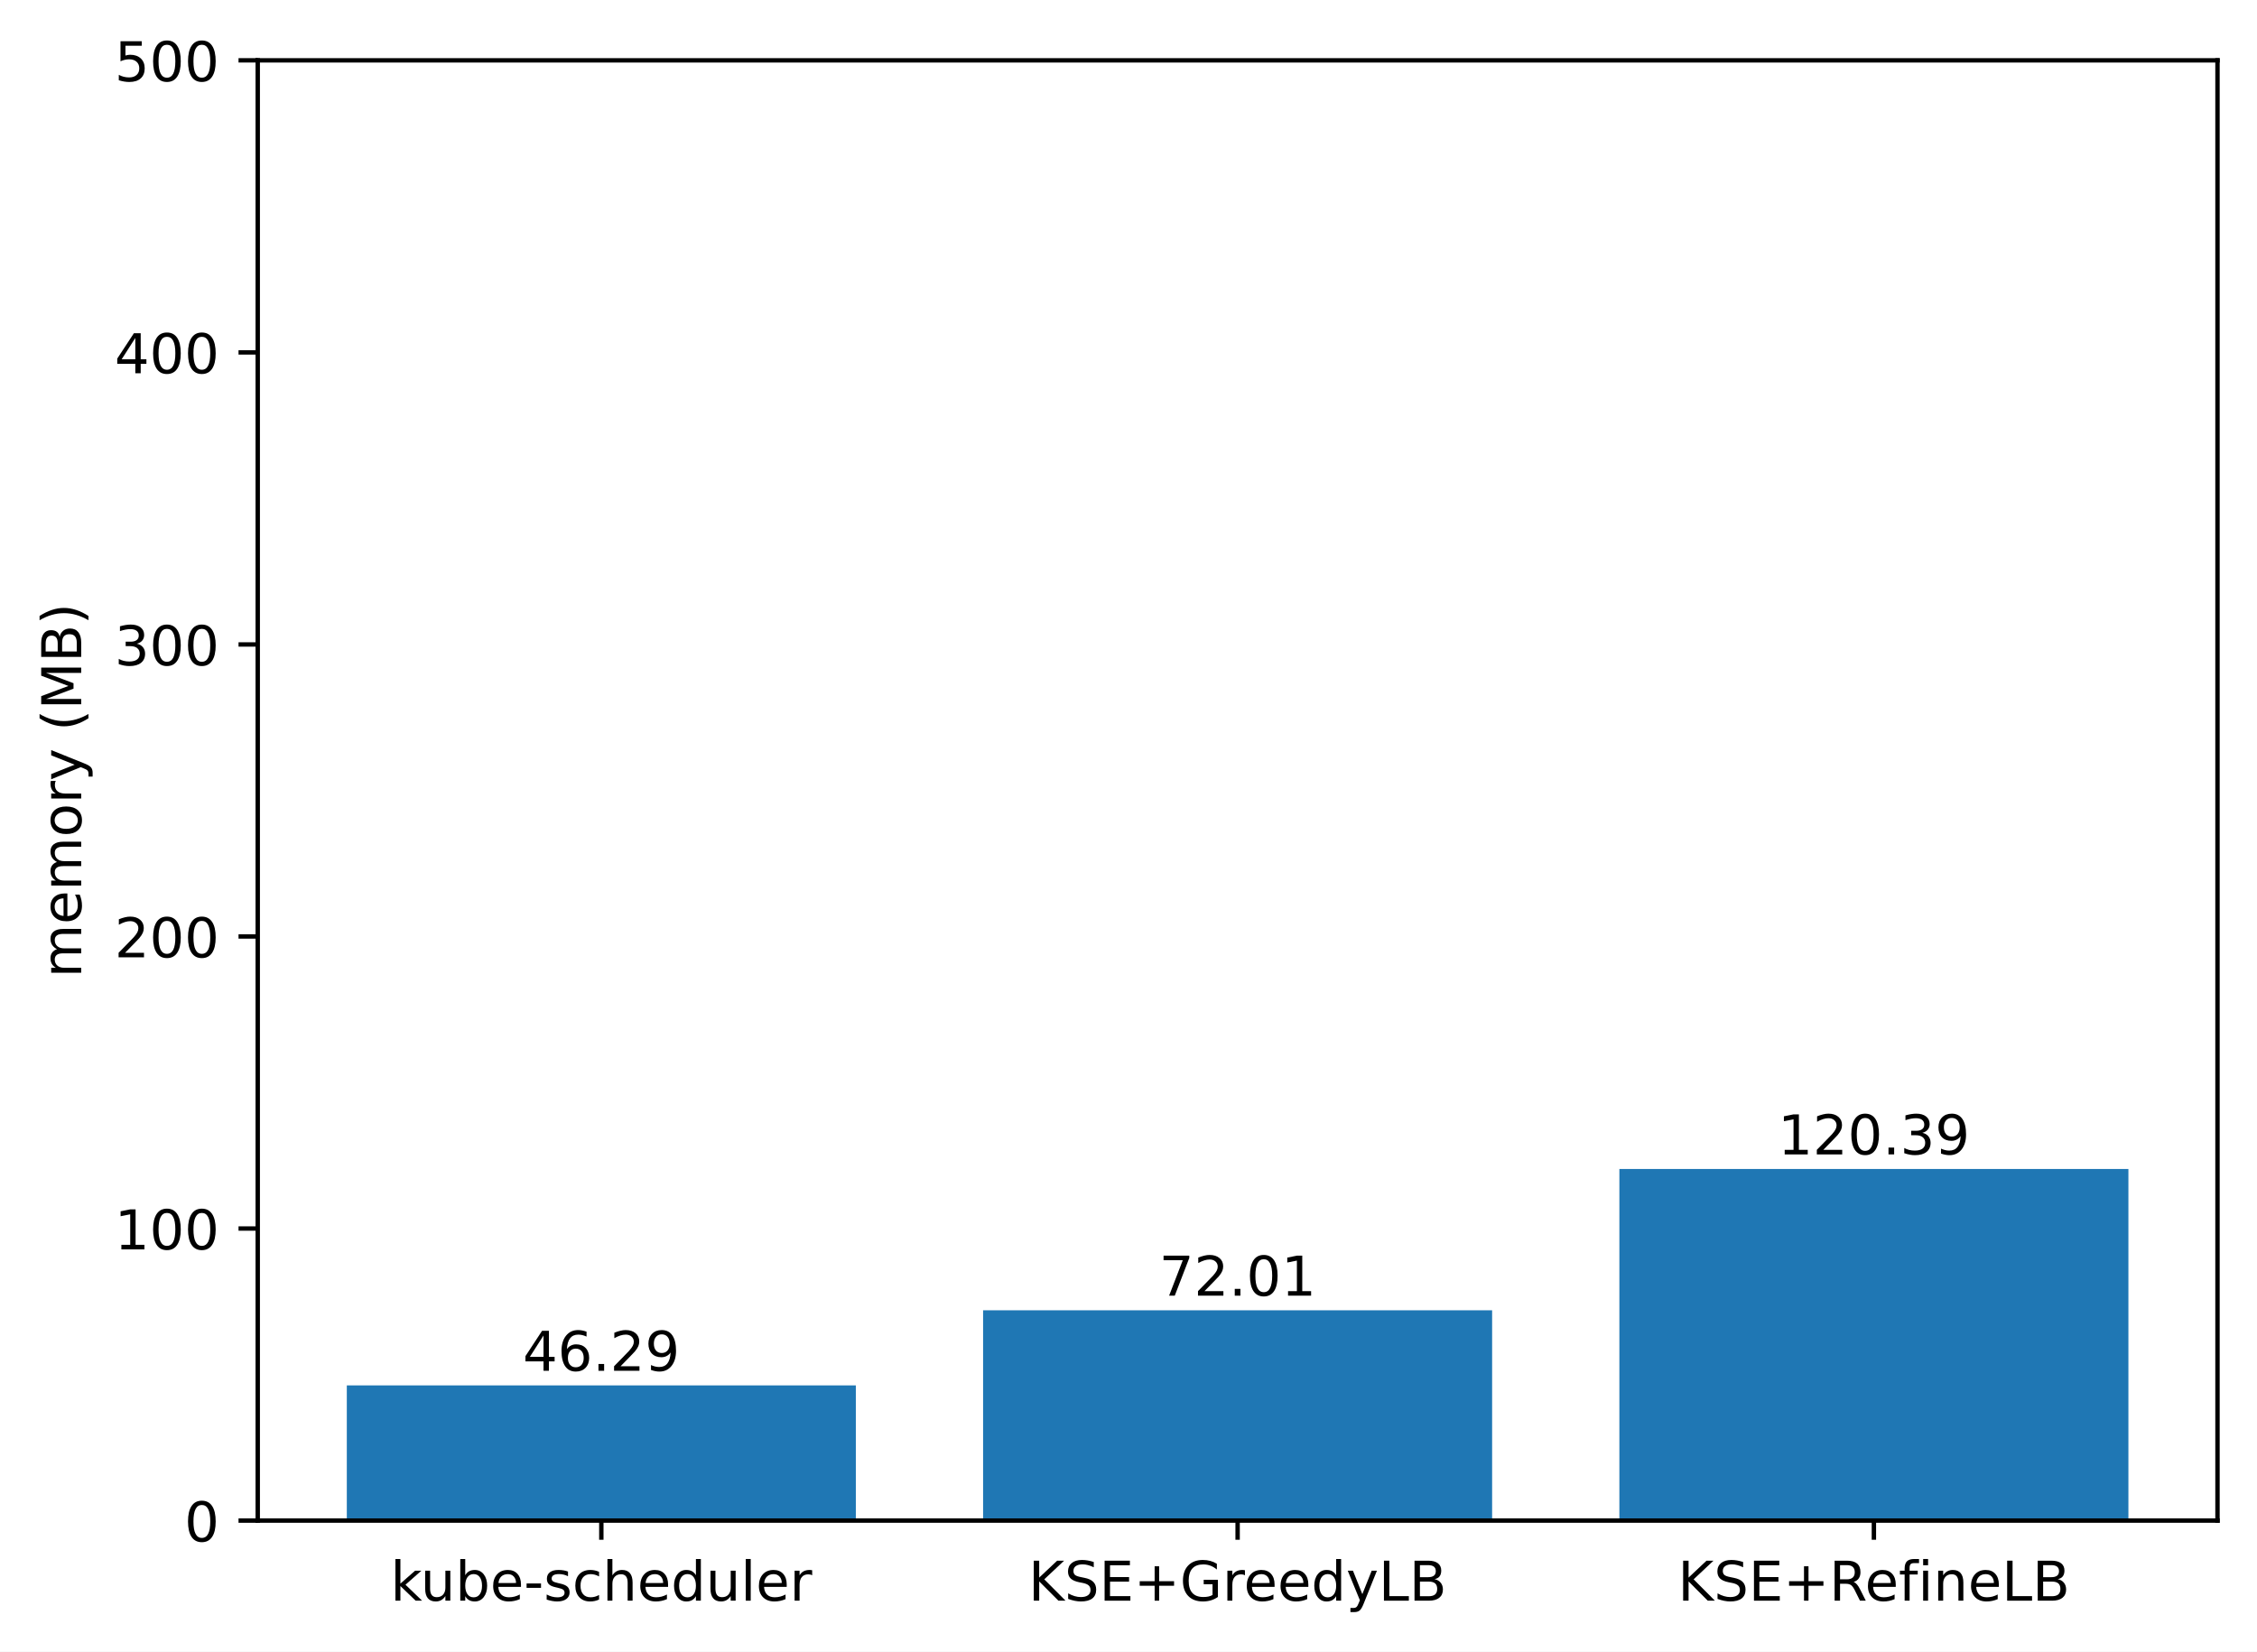
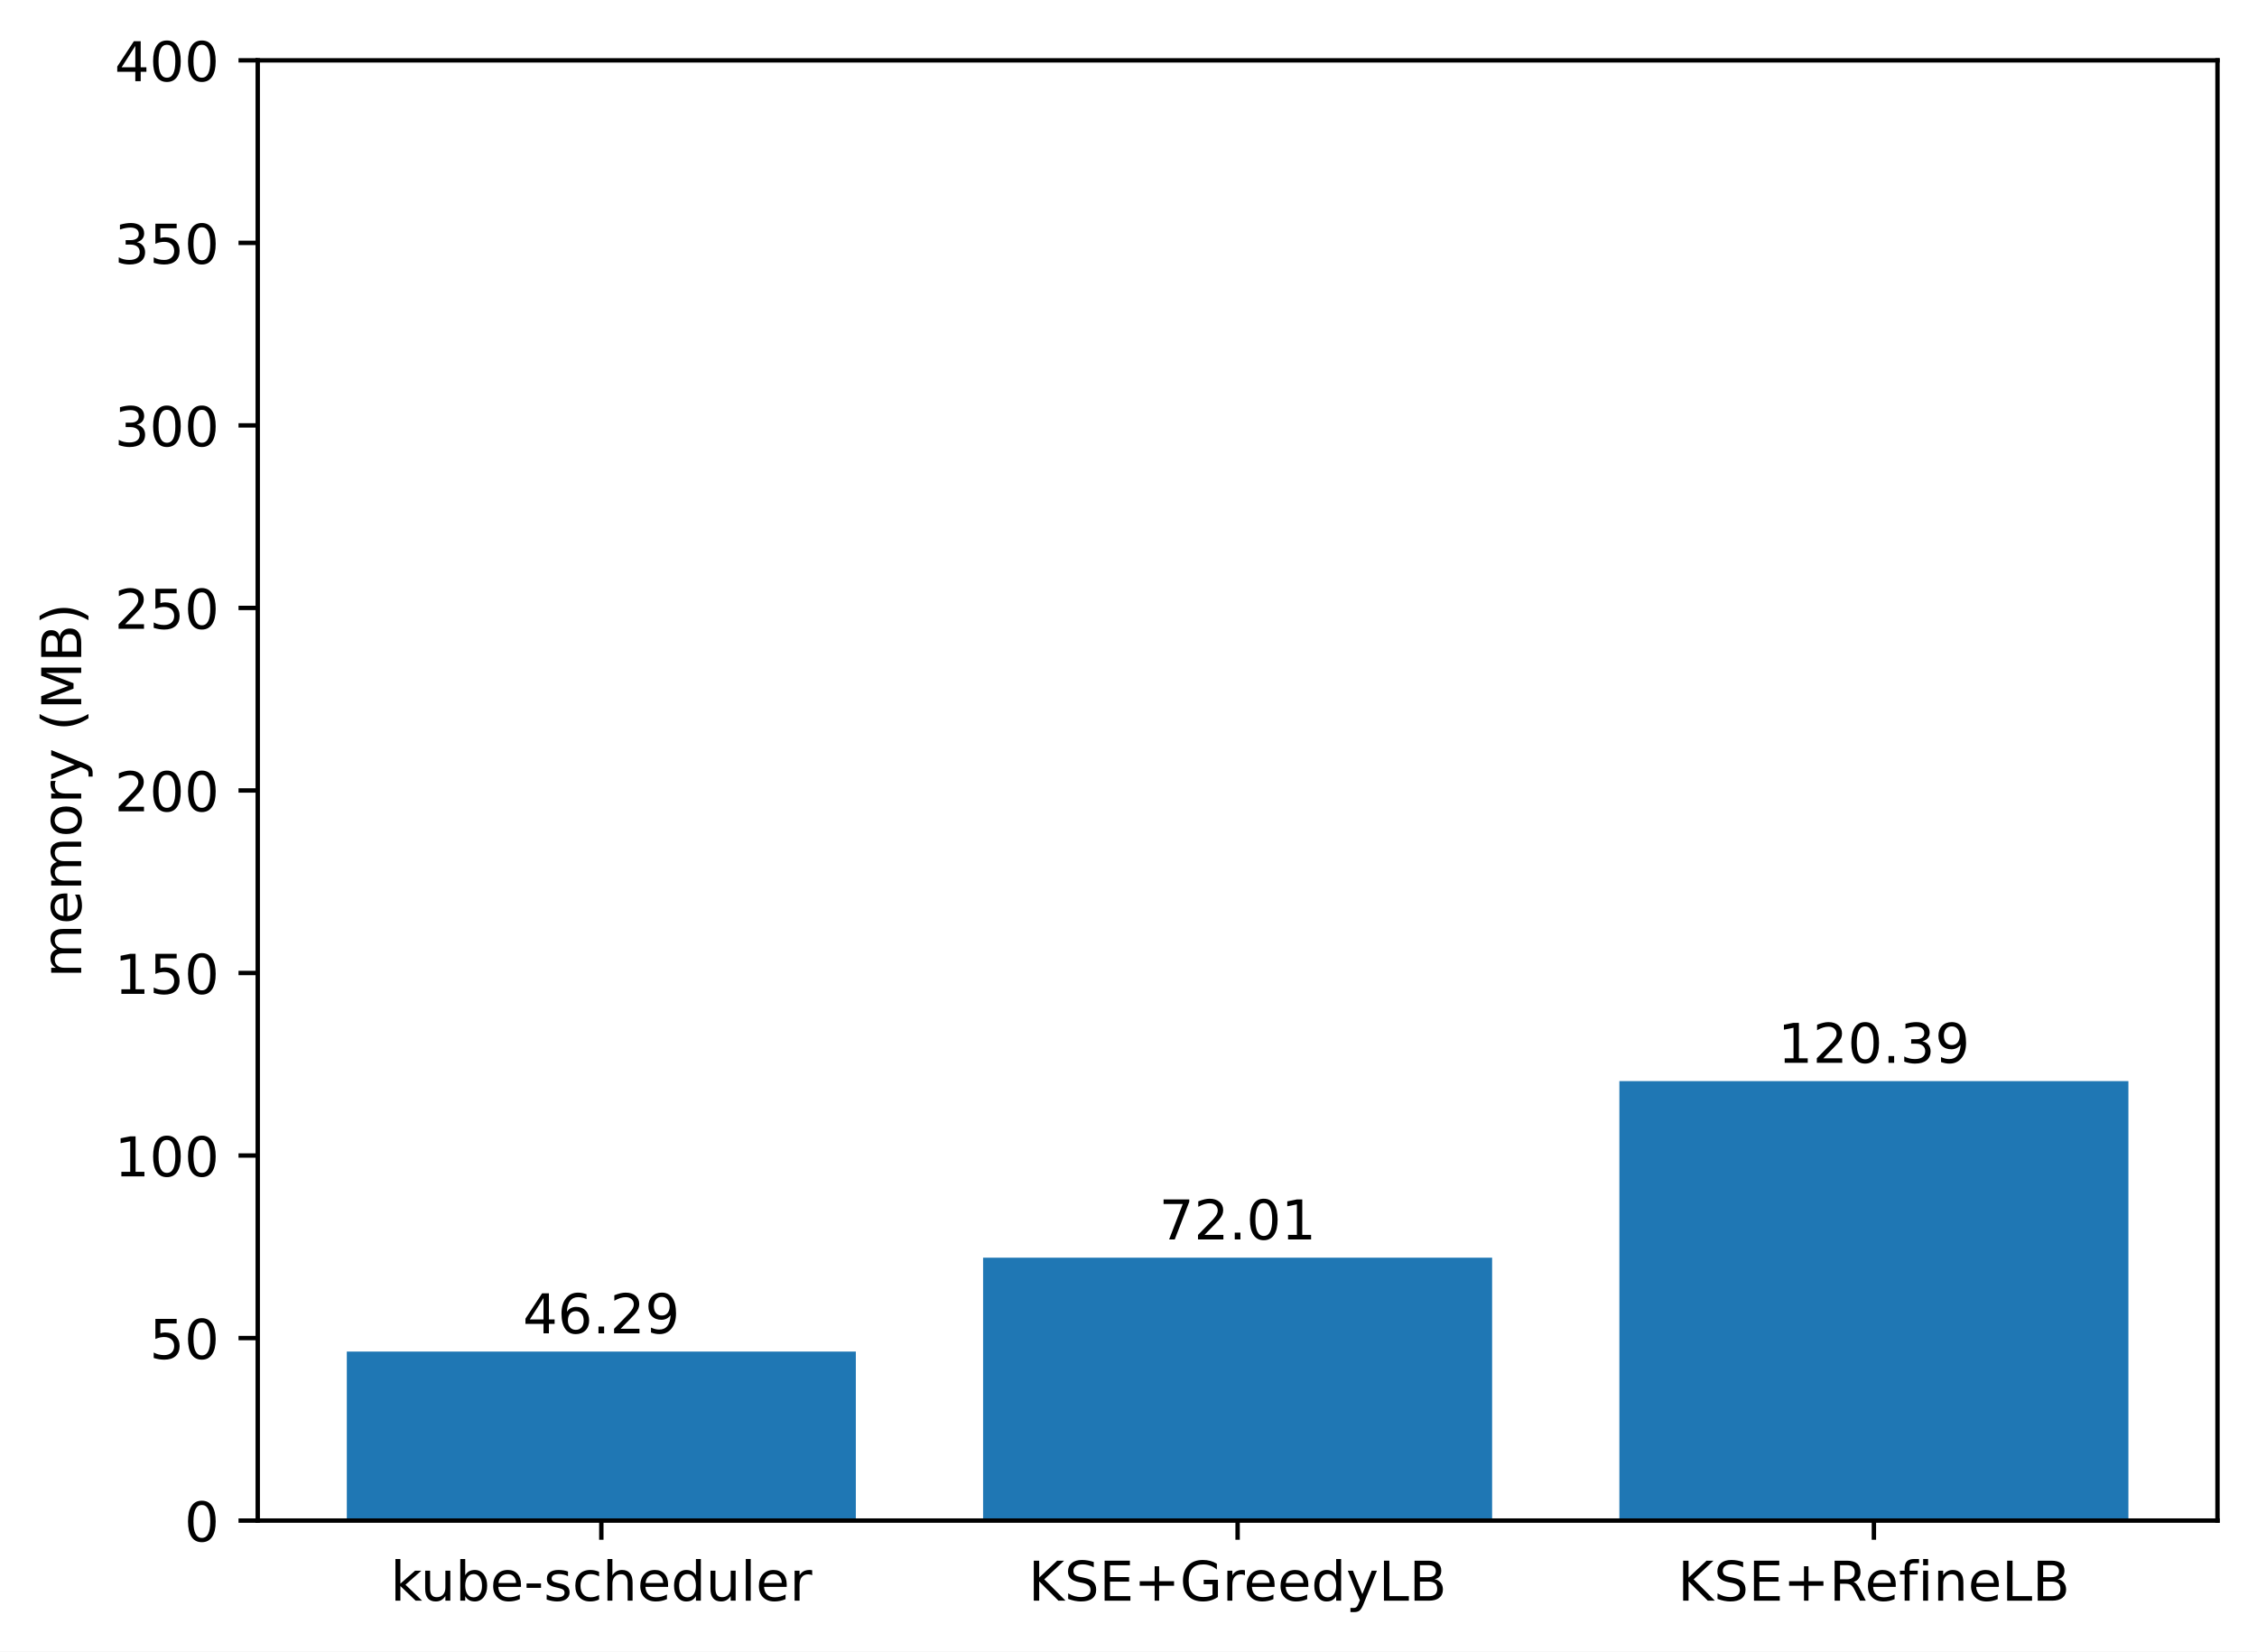
<svg xmlns="http://www.w3.org/2000/svg" xmlns:xlink="http://www.w3.org/1999/xlink" width="411.286pt" height="300.989pt" viewBox="0 0 411.286 300.989" version="1.1">
  <defs>
    <style type="text/css">*{stroke-linejoin: round; stroke-linecap: butt}</style>
  </defs>
  <g id="figure_1">
    <g id="patch_1">
      <path d="M 0 300.989  L 411.286 300.989  L 411.286 0  L 0 0  z " style="fill: #ffffff" />
    </g>
    <g id="axes_1">
      <g id="patch_2">
        <path d="M 46.966 277.111  L 404.086 277.111  L 404.086 10.999  L 46.966 10.999  z " style="fill: #ffffff" />
      </g>
      <g id="patch_3">
-         <path d="M 63.198 277.111  L 155.957 277.111  L 155.957 252.475  L 63.198 252.475  z " clip-path="url(#p90f574b526)" style="fill: #1f77b4" />
+         <path d="M 63.198 277.111  L 155.957 277.111  L 155.957 246.315  L 63.198 246.315  z " clip-path="url(#p973d0d8a57)" style="fill: #1f77b4" />
      </g>
      <g id="patch_4">
-         <path d="M 179.146 277.111  L 271.905 277.111  L 271.905 238.786  L 179.146 238.786  z " clip-path="url(#p90f574b526)" style="fill: #1f77b4" />
+         <path d="M 179.146 277.111  L 271.905 277.111  L 271.905 229.204  L 179.146 229.204  z " clip-path="url(#p973d0d8a57)" style="fill: #1f77b4" />
      </g>
      <g id="patch_5">
-         <path d="M 295.094 277.111  L 387.853 277.111  L 387.853 213.037  L 295.094 213.037  z " clip-path="url(#p90f574b526)" style="fill: #1f77b4" />
+         <path d="M 295.094 277.111  L 387.853 277.111  L 387.853 197.018  L 295.094 197.018  z " clip-path="url(#p973d0d8a57)" style="fill: #1f77b4" />
      </g>
      <g id="matplotlib.axis_1">
        <g id="xtick_1">
          <g id="line2d_1">
            <defs>
-               <path id="m2432247efe" d="M 0 0  L 0 3.5  " style="stroke: #000000; stroke-width: 0.8" />
+               <path id="m721f5a48c6" d="M 0 0  L 0 3.5  " style="stroke: #000000; stroke-width: 0.8" />
            </defs>
            <g>
-               <use xlink:href="#m2432247efe" x="109.578" y="277.111" style="stroke: #000000; stroke-width: 0.8" />
+               <use xlink:href="#m721f5a48c6" x="109.578" y="277.111" style="stroke: #000000; stroke-width: 0.8" />
            </g>
          </g>
          <g id="text_1">
            <g transform="translate(71.15179 291.7097)scale(0.1 -0.1)">
              <defs>
                <path id="DejaVuSans-6b" d="M 581 4863  L 1159 4863  L 1159 1991  L 2875 3500  L 3609 3500  L 1753 1863  L 3688 0  L 2938 0  L 1159 1709  L 1159 0  L 581 0  L 581 4863  z " transform="scale(0.015625)" />
                <path id="DejaVuSans-75" d="M 544 1381  L 544 3500  L 1119 3500  L 1119 1403  Q 1119 906 1312 657  Q 1506 409 1894 409  Q 2359 409 2629 706  Q 2900 1003 2900 1516  L 2900 3500  L 3475 3500  L 3475 0  L 2900 0  L 2900 538  Q 2691 219 2414 64  Q 2138 -91 1772 -91  Q 1169 -91 856 284  Q 544 659 544 1381  z M 1991 3584  L 1991 3584  z " transform="scale(0.015625)" />
                <path id="DejaVuSans-62" d="M 3116 1747  Q 3116 2381 2855 2742  Q 2594 3103 2138 3103  Q 1681 3103 1420 2742  Q 1159 2381 1159 1747  Q 1159 1113 1420 752  Q 1681 391 2138 391  Q 2594 391 2855 752  Q 3116 1113 3116 1747  z M 1159 2969  Q 1341 3281 1617 3432  Q 1894 3584 2278 3584  Q 2916 3584 3314 3078  Q 3713 2572 3713 1747  Q 3713 922 3314 415  Q 2916 -91 2278 -91  Q 1894 -91 1617 61  Q 1341 213 1159 525  L 1159 0  L 581 0  L 581 4863  L 1159 4863  L 1159 2969  z " transform="scale(0.015625)" />
                <path id="DejaVuSans-65" d="M 3597 1894  L 3597 1613  L 953 1613  Q 991 1019 1311 708  Q 1631 397 2203 397  Q 2534 397 2845 478  Q 3156 559 3463 722  L 3463 178  Q 3153 47 2828 -22  Q 2503 -91 2169 -91  Q 1331 -91 842 396  Q 353 884 353 1716  Q 353 2575 817 3079  Q 1281 3584 2069 3584  Q 2775 3584 3186 3129  Q 3597 2675 3597 1894  z M 3022 2063  Q 3016 2534 2758 2815  Q 2500 3097 2075 3097  Q 1594 3097 1305 2825  Q 1016 2553 972 2059  L 3022 2063  z " transform="scale(0.015625)" />
                <path id="DejaVuSans-2d" d="M 313 2009  L 1997 2009  L 1997 1497  L 313 1497  L 313 2009  z " transform="scale(0.015625)" />
                <path id="DejaVuSans-73" d="M 2834 3397  L 2834 2853  Q 2591 2978 2328 3040  Q 2066 3103 1784 3103  Q 1356 3103 1142 2972  Q 928 2841 928 2578  Q 928 2378 1081 2264  Q 1234 2150 1697 2047  L 1894 2003  Q 2506 1872 2764 1633  Q 3022 1394 3022 966  Q 3022 478 2636 193  Q 2250 -91 1575 -91  Q 1294 -91 989 -36  Q 684 19 347 128  L 347 722  Q 666 556 975 473  Q 1284 391 1588 391  Q 1994 391 2212 530  Q 2431 669 2431 922  Q 2431 1156 2273 1281  Q 2116 1406 1581 1522  L 1381 1569  Q 847 1681 609 1914  Q 372 2147 372 2553  Q 372 3047 722 3315  Q 1072 3584 1716 3584  Q 2034 3584 2315 3537  Q 2597 3491 2834 3397  z " transform="scale(0.015625)" />
                <path id="DejaVuSans-63" d="M 3122 3366  L 3122 2828  Q 2878 2963 2633 3030  Q 2388 3097 2138 3097  Q 1578 3097 1268 2742  Q 959 2388 959 1747  Q 959 1106 1268 751  Q 1578 397 2138 397  Q 2388 397 2633 464  Q 2878 531 3122 666  L 3122 134  Q 2881 22 2623 -34  Q 2366 -91 2075 -91  Q 1284 -91 818 406  Q 353 903 353 1747  Q 353 2603 823 3093  Q 1294 3584 2113 3584  Q 2378 3584 2631 3529  Q 2884 3475 3122 3366  z " transform="scale(0.015625)" />
                <path id="DejaVuSans-68" d="M 3513 2113  L 3513 0  L 2938 0  L 2938 2094  Q 2938 2591 2744 2837  Q 2550 3084 2163 3084  Q 1697 3084 1428 2787  Q 1159 2491 1159 1978  L 1159 0  L 581 0  L 581 4863  L 1159 4863  L 1159 2956  Q 1366 3272 1645 3428  Q 1925 3584 2291 3584  Q 2894 3584 3203 3211  Q 3513 2838 3513 2113  z " transform="scale(0.015625)" />
                <path id="DejaVuSans-64" d="M 2906 2969  L 2906 4863  L 3481 4863  L 3481 0  L 2906 0  L 2906 525  Q 2725 213 2448 61  Q 2172 -91 1784 -91  Q 1150 -91 751 415  Q 353 922 353 1747  Q 353 2572 751 3078  Q 1150 3584 1784 3584  Q 2172 3584 2448 3432  Q 2725 3281 2906 2969  z M 947 1747  Q 947 1113 1208 752  Q 1469 391 1925 391  Q 2381 391 2643 752  Q 2906 1113 2906 1747  Q 2906 2381 2643 2742  Q 2381 3103 1925 3103  Q 1469 3103 1208 2742  Q 947 2381 947 1747  z " transform="scale(0.015625)" />
                <path id="DejaVuSans-6c" d="M 603 4863  L 1178 4863  L 1178 0  L 603 0  L 603 4863  z " transform="scale(0.015625)" />
                <path id="DejaVuSans-72" d="M 2631 2963  Q 2534 3019 2420 3045  Q 2306 3072 2169 3072  Q 1681 3072 1420 2755  Q 1159 2438 1159 1844  L 1159 0  L 581 0  L 581 3500  L 1159 3500  L 1159 2956  Q 1341 3275 1631 3429  Q 1922 3584 2338 3584  Q 2397 3584 2469 3576  Q 2541 3569 2628 3553  L 2631 2963  z " transform="scale(0.015625)" />
              </defs>
              <use xlink:href="#DejaVuSans-6b" />
              <use xlink:href="#DejaVuSans-75" x="54.785" />
              <use xlink:href="#DejaVuSans-62" x="118.164" />
              <use xlink:href="#DejaVuSans-65" x="181.641" />
              <use xlink:href="#DejaVuSans-2d" x="243.164" />
              <use xlink:href="#DejaVuSans-73" x="279.248" />
              <use xlink:href="#DejaVuSans-63" x="331.348" />
              <use xlink:href="#DejaVuSans-68" x="386.328" />
              <use xlink:href="#DejaVuSans-65" x="449.707" />
              <use xlink:href="#DejaVuSans-64" x="511.23" />
              <use xlink:href="#DejaVuSans-75" x="574.707" />
              <use xlink:href="#DejaVuSans-6c" x="638.086" />
              <use xlink:href="#DejaVuSans-65" x="665.869" />
              <use xlink:href="#DejaVuSans-72" x="727.393" />
            </g>
          </g>
        </g>
        <g id="xtick_2">
          <g id="line2d_2">
            <g>
-               <use xlink:href="#m2432247efe" x="225.526" y="277.111" style="stroke: #000000; stroke-width: 0.8" />
+               <use xlink:href="#m721f5a48c6" x="225.526" y="277.111" style="stroke: #000000; stroke-width: 0.8" />
            </g>
          </g>
          <g id="text_2">
            <g transform="translate(187.403 291.7097)scale(0.1 -0.1)">
              <defs>
                <path id="DejaVuSans-4b" d="M 628 4666  L 1259 4666  L 1259 2694  L 3353 4666  L 4166 4666  L 1850 2491  L 4331 0  L 3500 0  L 1259 2247  L 1259 0  L 628 0  L 628 4666  z " transform="scale(0.015625)" />
                <path id="DejaVuSans-53" d="M 3425 4513  L 3425 3897  Q 3066 4069 2747 4153  Q 2428 4238 2131 4238  Q 1616 4238 1336 4038  Q 1056 3838 1056 3469  Q 1056 3159 1242 3001  Q 1428 2844 1947 2747  L 2328 2669  Q 3034 2534 3370 2195  Q 3706 1856 3706 1288  Q 3706 609 3251 259  Q 2797 -91 1919 -91  Q 1588 -91 1214 -16  Q 841 59 441 206  L 441 856  Q 825 641 1194 531  Q 1563 422 1919 422  Q 2459 422 2753 634  Q 3047 847 3047 1241  Q 3047 1584 2836 1778  Q 2625 1972 2144 2069  L 1759 2144  Q 1053 2284 737 2584  Q 422 2884 422 3419  Q 422 4038 858 4394  Q 1294 4750 2059 4750  Q 2388 4750 2728 4690  Q 3069 4631 3425 4513  z " transform="scale(0.015625)" />
                <path id="DejaVuSans-45" d="M 628 4666  L 3578 4666  L 3578 4134  L 1259 4134  L 1259 2753  L 3481 2753  L 3481 2222  L 1259 2222  L 1259 531  L 3634 531  L 3634 0  L 628 0  L 628 4666  z " transform="scale(0.015625)" />
                <path id="DejaVuSans-2b" d="M 2944 4013  L 2944 2272  L 4684 2272  L 4684 1741  L 2944 1741  L 2944 0  L 2419 0  L 2419 1741  L 678 1741  L 678 2272  L 2419 2272  L 2419 4013  L 2944 4013  z " transform="scale(0.015625)" />
                <path id="DejaVuSans-47" d="M 3809 666  L 3809 1919  L 2778 1919  L 2778 2438  L 4434 2438  L 4434 434  Q 4069 175 3628 42  Q 3188 -91 2688 -91  Q 1594 -91 976 548  Q 359 1188 359 2328  Q 359 3472 976 4111  Q 1594 4750 2688 4750  Q 3144 4750 3555 4637  Q 3966 4525 4313 4306  L 4313 3634  Q 3963 3931 3569 4081  Q 3175 4231 2741 4231  Q 1884 4231 1454 3753  Q 1025 3275 1025 2328  Q 1025 1384 1454 906  Q 1884 428 2741 428  Q 3075 428 3337 486  Q 3600 544 3809 666  z " transform="scale(0.015625)" />
                <path id="DejaVuSans-79" d="M 2059 -325  Q 1816 -950 1584 -1140  Q 1353 -1331 966 -1331  L 506 -1331  L 506 -850  L 844 -850  Q 1081 -850 1212 -737  Q 1344 -625 1503 -206  L 1606 56  L 191 3500  L 800 3500  L 1894 763  L 2988 3500  L 3597 3500  L 2059 -325  z " transform="scale(0.015625)" />
                <path id="DejaVuSans-4c" d="M 628 4666  L 1259 4666  L 1259 531  L 3531 531  L 3531 0  L 628 0  L 628 4666  z " transform="scale(0.015625)" />
                <path id="DejaVuSans-42" d="M 1259 2228  L 1259 519  L 2272 519  Q 2781 519 3026 730  Q 3272 941 3272 1375  Q 3272 1813 3026 2020  Q 2781 2228 2272 2228  L 1259 2228  z M 1259 4147  L 1259 2741  L 2194 2741  Q 2656 2741 2882 2914  Q 3109 3088 3109 3444  Q 3109 3797 2882 3972  Q 2656 4147 2194 4147  L 1259 4147  z M 628 4666  L 2241 4666  Q 2963 4666 3353 4366  Q 3744 4066 3744 3513  Q 3744 3084 3544 2831  Q 3344 2578 2956 2516  Q 3422 2416 3680 2098  Q 3938 1781 3938 1306  Q 3938 681 3513 340  Q 3088 0 2303 0  L 628 0  L 628 4666  z " transform="scale(0.015625)" />
              </defs>
              <use xlink:href="#DejaVuSans-4b" />
              <use xlink:href="#DejaVuSans-53" x="65.576" />
              <use xlink:href="#DejaVuSans-45" x="129.053" />
              <use xlink:href="#DejaVuSans-2b" x="192.236" />
              <use xlink:href="#DejaVuSans-47" x="276.025" />
              <use xlink:href="#DejaVuSans-72" x="353.516" />
              <use xlink:href="#DejaVuSans-65" x="392.379" />
              <use xlink:href="#DejaVuSans-65" x="453.902" />
              <use xlink:href="#DejaVuSans-64" x="515.426" />
              <use xlink:href="#DejaVuSans-79" x="578.902" />
              <use xlink:href="#DejaVuSans-4c" x="638.082" />
              <use xlink:href="#DejaVuSans-42" x="693.795" />
            </g>
          </g>
        </g>
        <g id="xtick_3">
          <g id="line2d_3">
            <g>
-               <use xlink:href="#m2432247efe" x="341.474" y="277.111" style="stroke: #000000; stroke-width: 0.8" />
+               <use xlink:href="#m721f5a48c6" x="341.474" y="277.111" style="stroke: #000000; stroke-width: 0.8" />
            </g>
          </g>
          <g id="text_3">
            <g transform="translate(305.7346 291.7097)scale(0.1 -0.1)">
              <defs>
                <path id="DejaVuSans-52" d="M 2841 2188  Q 3044 2119 3236 1894  Q 3428 1669 3622 1275  L 4263 0  L 3584 0  L 2988 1197  Q 2756 1666 2539 1819  Q 2322 1972 1947 1972  L 1259 1972  L 1259 0  L 628 0  L 628 4666  L 2053 4666  Q 2853 4666 3247 4331  Q 3641 3997 3641 3322  Q 3641 2881 3436 2590  Q 3231 2300 2841 2188  z M 1259 4147  L 1259 2491  L 2053 2491  Q 2509 2491 2742 2702  Q 2975 2913 2975 3322  Q 2975 3731 2742 3939  Q 2509 4147 2053 4147  L 1259 4147  z " transform="scale(0.015625)" />
                <path id="DejaVuSans-66" d="M 2375 4863  L 2375 4384  L 1825 4384  Q 1516 4384 1395 4259  Q 1275 4134 1275 3809  L 1275 3500  L 2222 3500  L 2222 3053  L 1275 3053  L 1275 0  L 697 0  L 697 3053  L 147 3053  L 147 3500  L 697 3500  L 697 3744  Q 697 4328 969 4595  Q 1241 4863 1831 4863  L 2375 4863  z " transform="scale(0.015625)" />
                <path id="DejaVuSans-69" d="M 603 3500  L 1178 3500  L 1178 0  L 603 0  L 603 3500  z M 603 4863  L 1178 4863  L 1178 4134  L 603 4134  L 603 4863  z " transform="scale(0.015625)" />
                <path id="DejaVuSans-6e" d="M 3513 2113  L 3513 0  L 2938 0  L 2938 2094  Q 2938 2591 2744 2837  Q 2550 3084 2163 3084  Q 1697 3084 1428 2787  Q 1159 2491 1159 1978  L 1159 0  L 581 0  L 581 3500  L 1159 3500  L 1159 2956  Q 1366 3272 1645 3428  Q 1925 3584 2291 3584  Q 2894 3584 3203 3211  Q 3513 2838 3513 2113  z " transform="scale(0.015625)" />
              </defs>
              <use xlink:href="#DejaVuSans-4b" />
              <use xlink:href="#DejaVuSans-53" x="65.576" />
              <use xlink:href="#DejaVuSans-45" x="129.053" />
              <use xlink:href="#DejaVuSans-2b" x="192.236" />
              <use xlink:href="#DejaVuSans-52" x="276.025" />
              <use xlink:href="#DejaVuSans-65" x="341.008" />
              <use xlink:href="#DejaVuSans-66" x="402.531" />
              <use xlink:href="#DejaVuSans-69" x="437.736" />
              <use xlink:href="#DejaVuSans-6e" x="465.52" />
              <use xlink:href="#DejaVuSans-65" x="528.898" />
              <use xlink:href="#DejaVuSans-4c" x="590.422" />
              <use xlink:href="#DejaVuSans-42" x="646.135" />
            </g>
          </g>
        </g>
      </g>
      <g id="matplotlib.axis_2">
        <g id="ytick_1">
          <g id="line2d_4">
            <defs>
-               <path id="m808b099873" d="M 0 0  L -3.5 0  " style="stroke: #000000; stroke-width: 0.8" />
+               <path id="m9e653586df" d="M 0 0  L -3.5 0  " style="stroke: #000000; stroke-width: 0.8" />
            </defs>
            <g>
-               <use xlink:href="#m808b099873" x="46.966" y="277.111" style="stroke: #000000; stroke-width: 0.8" />
+               <use xlink:href="#m9e653586df" x="46.966" y="277.111" style="stroke: #000000; stroke-width: 0.8" />
            </g>
          </g>
          <g id="text_4">
            <g transform="translate(33.60312 280.9104)scale(0.1 -0.1)">
              <defs>
                <path id="DejaVuSans-30" d="M 2034 4250  Q 1547 4250 1301 3770  Q 1056 3291 1056 2328  Q 1056 1369 1301 889  Q 1547 409 2034 409  Q 2525 409 2770 889  Q 3016 1369 3016 2328  Q 3016 3291 2770 3770  Q 2525 4250 2034 4250  z M 2034 4750  Q 2819 4750 3233 4129  Q 3647 3509 3647 2328  Q 3647 1150 3233 529  Q 2819 -91 2034 -91  Q 1250 -91 836 529  Q 422 1150 422 2328  Q 422 3509 836 4129  Q 1250 4750 2034 4750  z " transform="scale(0.015625)" />
              </defs>
              <use xlink:href="#DejaVuSans-30" />
            </g>
          </g>
        </g>
        <g id="ytick_2">
          <g id="line2d_5">
            <g>
-               <use xlink:href="#m808b099873" x="46.966" y="223.889" style="stroke: #000000; stroke-width: 0.8" />
+               <use xlink:href="#m9e653586df" x="46.966" y="243.847" style="stroke: #000000; stroke-width: 0.8" />
            </g>
          </g>
          <g id="text_5">
-             <g transform="translate(20.87813 227.688)scale(0.1 -0.1)">
-               <defs>
-                 <path id="DejaVuSans-31" d="M 794 531  L 1825 531  L 1825 4091  L 703 3866  L 703 4441  L 1819 4666  L 2450 4666  L 2450 531  L 3481 531  L 3481 0  L 794 0  L 794 531  z " transform="scale(0.015625)" />
-               </defs>
-               <use xlink:href="#DejaVuSans-31" />
-               <use xlink:href="#DejaVuSans-30" x="63.623" />
-               <use xlink:href="#DejaVuSans-30" x="127.246" />
+             <g transform="translate(27.24063 247.6464)scale(0.1 -0.1)">
+               <defs>
+                 <path id="DejaVuSans-35" d="M 691 4666  L 3169 4666  L 3169 4134  L 1269 4134  L 1269 2991  Q 1406 3038 1543 3061  Q 1681 3084 1819 3084  Q 2600 3084 3056 2656  Q 3513 2228 3513 1497  Q 3513 744 3044 326  Q 2575 -91 1722 -91  Q 1428 -91 1123 -41  Q 819 9 494 109  L 494 744  Q 775 591 1075 516  Q 1375 441 1709 441  Q 2250 441 2565 725  Q 2881 1009 2881 1497  Q 2881 1984 2565 2268  Q 2250 2553 1709 2553  Q 1456 2553 1204 2497  Q 953 2441 691 2322  L 691 4666  z " transform="scale(0.015625)" />
+               </defs>
+               <use xlink:href="#DejaVuSans-35" />
+               <use xlink:href="#DejaVuSans-30" x="63.623" />
            </g>
          </g>
        </g>
        <g id="ytick_3">
          <g id="line2d_6">
            <g>
-               <use xlink:href="#m808b099873" x="46.966" y="170.666" style="stroke: #000000; stroke-width: 0.8" />
+               <use xlink:href="#m9e653586df" x="46.966" y="210.583" style="stroke: #000000; stroke-width: 0.8" />
            </g>
          </g>
          <g id="text_6">
-             <g transform="translate(20.87813 174.4656)scale(0.1 -0.1)">
-               <defs>
-                 <path id="DejaVuSans-32" d="M 1228 531  L 3431 531  L 3431 0  L 469 0  L 469 531  Q 828 903 1448 1529  Q 2069 2156 2228 2338  Q 2531 2678 2651 2914  Q 2772 3150 2772 3378  Q 2772 3750 2511 3984  Q 2250 4219 1831 4219  Q 1534 4219 1204 4116  Q 875 4013 500 3803  L 500 4441  Q 881 4594 1212 4672  Q 1544 4750 1819 4750  Q 2544 4750 2975 4387  Q 3406 4025 3406 3419  Q 3406 3131 3298 2873  Q 3191 2616 2906 2266  Q 2828 2175 2409 1742  Q 1991 1309 1228 531  z " transform="scale(0.015625)" />
-               </defs>
-               <use xlink:href="#DejaVuSans-32" />
+             <g transform="translate(20.87813 214.3824)scale(0.1 -0.1)">
+               <defs>
+                 <path id="DejaVuSans-31" d="M 794 531  L 1825 531  L 1825 4091  L 703 3866  L 703 4441  L 1819 4666  L 2450 4666  L 2450 531  L 3481 531  L 3481 0  L 794 0  L 794 531  z " transform="scale(0.015625)" />
+               </defs>
+               <use xlink:href="#DejaVuSans-31" />
              <use xlink:href="#DejaVuSans-30" x="63.623" />
              <use xlink:href="#DejaVuSans-30" x="127.246" />
            </g>
          </g>
        </g>
        <g id="ytick_4">
          <g id="line2d_7">
            <g>
-               <use xlink:href="#m808b099873" x="46.966" y="117.444" style="stroke: #000000; stroke-width: 0.8" />
+               <use xlink:href="#m9e653586df" x="46.966" y="177.319" style="stroke: #000000; stroke-width: 0.8" />
            </g>
          </g>
          <g id="text_7">
-             <g transform="translate(20.87813 121.2432)scale(0.1 -0.1)">
-               <defs>
-                 <path id="DejaVuSans-33" d="M 2597 2516  Q 3050 2419 3304 2112  Q 3559 1806 3559 1356  Q 3559 666 3084 287  Q 2609 -91 1734 -91  Q 1441 -91 1130 -33  Q 819 25 488 141  L 488 750  Q 750 597 1062 519  Q 1375 441 1716 441  Q 2309 441 2620 675  Q 2931 909 2931 1356  Q 2931 1769 2642 2001  Q 2353 2234 1838 2234  L 1294 2234  L 1294 2753  L 1863 2753  Q 2328 2753 2575 2939  Q 2822 3125 2822 3475  Q 2822 3834 2567 4026  Q 2313 4219 1838 4219  Q 1578 4219 1281 4162  Q 984 4106 628 3988  L 628 4550  Q 988 4650 1302 4700  Q 1616 4750 1894 4750  Q 2613 4750 3031 4423  Q 3450 4097 3450 3541  Q 3450 3153 3228 2886  Q 3006 2619 2597 2516  z " transform="scale(0.015625)" />
-               </defs>
-               <use xlink:href="#DejaVuSans-33" />
-               <use xlink:href="#DejaVuSans-30" x="63.623" />
+             <g transform="translate(20.87813 181.1184)scale(0.1 -0.1)">
+               <use xlink:href="#DejaVuSans-31" />
+               <use xlink:href="#DejaVuSans-35" x="63.623" />
              <use xlink:href="#DejaVuSans-30" x="127.246" />
            </g>
          </g>
        </g>
        <g id="ytick_5">
          <g id="line2d_8">
            <g>
-               <use xlink:href="#m808b099873" x="46.966" y="64.222" style="stroke: #000000; stroke-width: 0.8" />
+               <use xlink:href="#m9e653586df" x="46.966" y="144.055" style="stroke: #000000; stroke-width: 0.8" />
            </g>
          </g>
          <g id="text_8">
-             <g transform="translate(20.87813 68.02084)scale(0.1 -0.1)">
-               <defs>
-                 <path id="DejaVuSans-34" d="M 2419 4116  L 825 1625  L 2419 1625  L 2419 4116  z M 2253 4666  L 3047 4666  L 3047 1625  L 3713 1625  L 3713 1100  L 3047 1100  L 3047 0  L 2419 0  L 2419 1100  L 313 1100  L 313 1709  L 2253 4666  z " transform="scale(0.015625)" />
-               </defs>
-               <use xlink:href="#DejaVuSans-34" />
+             <g transform="translate(20.87813 147.8544)scale(0.1 -0.1)">
+               <defs>
+                 <path id="DejaVuSans-32" d="M 1228 531  L 3431 531  L 3431 0  L 469 0  L 469 531  Q 828 903 1448 1529  Q 2069 2156 2228 2338  Q 2531 2678 2651 2914  Q 2772 3150 2772 3378  Q 2772 3750 2511 3984  Q 2250 4219 1831 4219  Q 1534 4219 1204 4116  Q 875 4013 500 3803  L 500 4441  Q 881 4594 1212 4672  Q 1544 4750 1819 4750  Q 2544 4750 2975 4387  Q 3406 4025 3406 3419  Q 3406 3131 3298 2873  Q 3191 2616 2906 2266  Q 2828 2175 2409 1742  Q 1991 1309 1228 531  z " transform="scale(0.015625)" />
+               </defs>
+               <use xlink:href="#DejaVuSans-32" />
              <use xlink:href="#DejaVuSans-30" x="63.623" />
              <use xlink:href="#DejaVuSans-30" x="127.246" />
            </g>
          </g>
        </g>
        <g id="ytick_6">
          <g id="line2d_9">
            <g>
-               <use xlink:href="#m808b099873" x="46.966" y="10.999" style="stroke: #000000; stroke-width: 0.8" />
+               <use xlink:href="#m9e653586df" x="46.966" y="110.791" style="stroke: #000000; stroke-width: 0.8" />
            </g>
          </g>
          <g id="text_9">
+             <g transform="translate(20.87813 114.5904)scale(0.1 -0.1)">
+               <use xlink:href="#DejaVuSans-32" />
+               <use xlink:href="#DejaVuSans-35" x="63.623" />
+               <use xlink:href="#DejaVuSans-30" x="127.246" />
+             </g>
+           </g>
+         </g>
+         <g id="ytick_7">
+           <g id="line2d_10">
+             <g>
+               <use xlink:href="#m9e653586df" x="46.966" y="77.527" style="stroke: #000000; stroke-width: 0.8" />
+             </g>
+           </g>
+           <g id="text_10">
+             <g transform="translate(20.87813 81.32644)scale(0.1 -0.1)">
+               <defs>
+                 <path id="DejaVuSans-33" d="M 2597 2516  Q 3050 2419 3304 2112  Q 3559 1806 3559 1356  Q 3559 666 3084 287  Q 2609 -91 1734 -91  Q 1441 -91 1130 -33  Q 819 25 488 141  L 488 750  Q 750 597 1062 519  Q 1375 441 1716 441  Q 2309 441 2620 675  Q 2931 909 2931 1356  Q 2931 1769 2642 2001  Q 2353 2234 1838 2234  L 1294 2234  L 1294 2753  L 1863 2753  Q 2328 2753 2575 2939  Q 2822 3125 2822 3475  Q 2822 3834 2567 4026  Q 2313 4219 1838 4219  Q 1578 4219 1281 4162  Q 984 4106 628 3988  L 628 4550  Q 988 4650 1302 4700  Q 1616 4750 1894 4750  Q 2613 4750 3031 4423  Q 3450 4097 3450 3541  Q 3450 3153 3228 2886  Q 3006 2619 2597 2516  z " transform="scale(0.015625)" />
+               </defs>
+               <use xlink:href="#DejaVuSans-33" />
+               <use xlink:href="#DejaVuSans-30" x="63.623" />
+               <use xlink:href="#DejaVuSans-30" x="127.246" />
+             </g>
+           </g>
+         </g>
+         <g id="ytick_8">
+           <g id="line2d_11">
+             <g>
+               <use xlink:href="#m9e653586df" x="46.966" y="44.263" style="stroke: #000000; stroke-width: 0.8" />
+             </g>
+           </g>
+           <g id="text_11">
+             <g transform="translate(20.87813 48.06244)scale(0.1 -0.1)">
+               <use xlink:href="#DejaVuSans-33" />
+               <use xlink:href="#DejaVuSans-35" x="63.623" />
+               <use xlink:href="#DejaVuSans-30" x="127.246" />
+             </g>
+           </g>
+         </g>
+         <g id="ytick_9">
+           <g id="line2d_12">
+             <g>
+               <use xlink:href="#m9e653586df" x="46.966" y="10.999" style="stroke: #000000; stroke-width: 0.8" />
+             </g>
+           </g>
+           <g id="text_12">
            <g transform="translate(20.87813 14.79844)scale(0.1 -0.1)">
              <defs>
-                 <path id="DejaVuSans-35" d="M 691 4666  L 3169 4666  L 3169 4134  L 1269 4134  L 1269 2991  Q 1406 3038 1543 3061  Q 1681 3084 1819 3084  Q 2600 3084 3056 2656  Q 3513 2228 3513 1497  Q 3513 744 3044 326  Q 2575 -91 1722 -91  Q 1428 -91 1123 -41  Q 819 9 494 109  L 494 744  Q 775 591 1075 516  Q 1375 441 1709 441  Q 2250 441 2565 725  Q 2881 1009 2881 1497  Q 2881 1984 2565 2268  Q 2250 2553 1709 2553  Q 1456 2553 1204 2497  Q 953 2441 691 2322  L 691 4666  z " transform="scale(0.015625)" />
-               </defs>
-               <use xlink:href="#DejaVuSans-35" />
-               <use xlink:href="#DejaVuSans-30" x="63.623" />
-               <use xlink:href="#DejaVuSans-30" x="127.246" />
-             </g>
-           </g>
-         </g>
-         <g id="text_10">
+                 <path id="DejaVuSans-34" d="M 2419 4116  L 825 1625  L 2419 1625  L 2419 4116  z M 2253 4666  L 3047 4666  L 3047 1625  L 3713 1625  L 3713 1100  L 3047 1100  L 3047 0  L 2419 0  L 2419 1100  L 313 1100  L 313 1709  L 2253 4666  z " transform="scale(0.015625)" />
+               </defs>
+               <use xlink:href="#DejaVuSans-34" />
+               <use xlink:href="#DejaVuSans-30" x="63.623" />
+               <use xlink:href="#DejaVuSans-30" x="127.246" />
+             </g>
+           </g>
+         </g>
+         <g id="text_13">
          <g transform="translate(14.79844 178.1818)rotate(-90)scale(0.1 -0.1)">
            <defs>
              <path id="DejaVuSans-6d" d="M 3328 2828  Q 3544 3216 3844 3400  Q 4144 3584 4550 3584  Q 5097 3584 5394 3201  Q 5691 2819 5691 2113  L 5691 0  L 5113 0  L 5113 2094  Q 5113 2597 4934 2840  Q 4756 3084 4391 3084  Q 3944 3084 3684 2787  Q 3425 2491 3425 1978  L 3425 0  L 2847 0  L 2847 2094  Q 2847 2600 2669 2842  Q 2491 3084 2119 3084  Q 1678 3084 1418 2786  Q 1159 2488 1159 1978  L 1159 0  L 581 0  L 581 3500  L 1159 3500  L 1159 2956  Q 1356 3278 1631 3431  Q 1906 3584 2284 3584  Q 2666 3584 2933 3390  Q 3200 3197 3328 2828  z " transform="scale(0.015625)" />
              <path id="DejaVuSans-6f" d="M 1959 3097  Q 1497 3097 1228 2736  Q 959 2375 959 1747  Q 959 1119 1226 758  Q 1494 397 1959 397  Q 2419 397 2687 759  Q 2956 1122 2956 1747  Q 2956 2369 2687 2733  Q 2419 3097 1959 3097  z M 1959 3584  Q 2709 3584 3137 3096  Q 3566 2609 3566 1747  Q 3566 888 3137 398  Q 2709 -91 1959 -91  Q 1206 -91 779 398  Q 353 888 353 1747  Q 353 2609 779 3096  Q 1206 3584 1959 3584  z " transform="scale(0.015625)" />
              <path id="DejaVuSans-20" transform="scale(0.015625)" />
              <path id="DejaVuSans-28" d="M 1984 4856  Q 1566 4138 1362 3434  Q 1159 2731 1159 2009  Q 1159 1288 1364 580  Q 1569 -128 1984 -844  L 1484 -844  Q 1016 -109 783 600  Q 550 1309 550 2009  Q 550 2706 781 3412  Q 1013 4119 1484 4856  L 1984 4856  z " transform="scale(0.015625)" />
              <path id="DejaVuSans-4d" d="M 628 4666  L 1569 4666  L 2759 1491  L 3956 4666  L 4897 4666  L 4897 0  L 4281 0  L 4281 4097  L 3078 897  L 2444 897  L 1241 4097  L 1241 0  L 628 0  L 628 4666  z " transform="scale(0.015625)" />
              <path id="DejaVuSans-29" d="M 513 4856  L 1013 4856  Q 1481 4119 1714 3412  Q 1947 2706 1947 2009  Q 1947 1309 1714 600  Q 1481 -109 1013 -844  L 513 -844  Q 928 -128 1133 580  Q 1338 1288 1338 2009  Q 1338 2731 1133 3434  Q 928 4138 513 4856  z " transform="scale(0.015625)" />
            </defs>
            <use xlink:href="#DejaVuSans-6d" />
            <use xlink:href="#DejaVuSans-65" x="97.412" />
            <use xlink:href="#DejaVuSans-6d" x="158.936" />
            <use xlink:href="#DejaVuSans-6f" x="256.348" />
            <use xlink:href="#DejaVuSans-72" x="317.529" />
            <use xlink:href="#DejaVuSans-79" x="358.643" />
            <use xlink:href="#DejaVuSans-20" x="417.822" />
            <use xlink:href="#DejaVuSans-28" x="449.609" />
            <use xlink:href="#DejaVuSans-4d" x="488.623" />
            <use xlink:href="#DejaVuSans-42" x="574.902" />
            <use xlink:href="#DejaVuSans-29" x="643.506" />
          </g>
        </g>
      </g>
      <g id="patch_6">
        <path d="M 46.966 277.111  L 46.966 10.999  " style="fill: none; stroke: #000000; stroke-width: 0.8; stroke-linejoin: miter; stroke-linecap: square" />
      </g>
      <g id="patch_7">
        <path d="M 404.086 277.111  L 404.086 10.999  " style="fill: none; stroke: #000000; stroke-width: 0.8; stroke-linejoin: miter; stroke-linecap: square" />
      </g>
      <g id="patch_8">
        <path d="M 46.966 277.111  L 404.086 277.111  " style="fill: none; stroke: #000000; stroke-width: 0.8; stroke-linejoin: miter; stroke-linecap: square" />
      </g>
      <g id="patch_9">
        <path d="M 46.966 10.999  L 404.086 10.999  " style="fill: none; stroke: #000000; stroke-width: 0.8; stroke-linejoin: miter; stroke-linecap: square" />
      </g>
-       <g id="text_11">
-         <g transform="translate(95.26351 249.8134)scale(0.1 -0.1)">
+       <g id="text_14">
+         <g transform="translate(95.26351 242.989)scale(0.1 -0.1)">
          <defs>
            <path id="DejaVuSans-36" d="M 2113 2584  Q 1688 2584 1439 2293  Q 1191 2003 1191 1497  Q 1191 994 1439 701  Q 1688 409 2113 409  Q 2538 409 2786 701  Q 3034 994 3034 1497  Q 3034 2003 2786 2293  Q 2538 2584 2113 2584  z M 3366 4563  L 3366 3988  Q 3128 4100 2886 4159  Q 2644 4219 2406 4219  Q 1781 4219 1451 3797  Q 1122 3375 1075 2522  Q 1259 2794 1537 2939  Q 1816 3084 2150 3084  Q 2853 3084 3261 2657  Q 3669 2231 3669 1497  Q 3669 778 3244 343  Q 2819 -91 2113 -91  Q 1303 -91 875 529  Q 447 1150 447 2328  Q 447 3434 972 4092  Q 1497 4750 2381 4750  Q 2619 4750 2861 4703  Q 3103 4656 3366 4563  z " transform="scale(0.015625)" />
            <path id="DejaVuSans-2e" d="M 684 794  L 1344 794  L 1344 0  L 684 0  L 684 794  z " transform="scale(0.015625)" />
            <path id="DejaVuSans-39" d="M 703 97  L 703 672  Q 941 559 1184 500  Q 1428 441 1663 441  Q 2288 441 2617 861  Q 2947 1281 2994 2138  Q 2813 1869 2534 1725  Q 2256 1581 1919 1581  Q 1219 1581 811 2004  Q 403 2428 403 3163  Q 403 3881 828 4315  Q 1253 4750 1959 4750  Q 2769 4750 3195 4129  Q 3622 3509 3622 2328  Q 3622 1225 3098 567  Q 2575 -91 1691 -91  Q 1453 -91 1209 -44  Q 966 3 703 97  z M 1959 2075  Q 2384 2075 2632 2365  Q 2881 2656 2881 3163  Q 2881 3666 2632 3958  Q 2384 4250 1959 4250  Q 1534 4250 1286 3958  Q 1038 3666 1038 3163  Q 1038 2656 1286 2365  Q 1534 2075 1959 2075  z " transform="scale(0.015625)" />
          </defs>
          <use xlink:href="#DejaVuSans-34" />
          <use xlink:href="#DejaVuSans-36" x="63.623" />
          <use xlink:href="#DejaVuSans-2e" x="127.246" />
          <use xlink:href="#DejaVuSans-32" x="159.033" />
          <use xlink:href="#DejaVuSans-39" x="222.656" />
        </g>
      </g>
-       <g id="text_12">
-         <g transform="translate(211.2116 236.1246)scale(0.1 -0.1)">
+       <g id="text_15">
+         <g transform="translate(211.2116 225.878)scale(0.1 -0.1)">
          <defs>
            <path id="DejaVuSans-37" d="M 525 4666  L 3525 4666  L 3525 4397  L 1831 0  L 1172 0  L 2766 4134  L 525 4134  L 525 4666  z " transform="scale(0.015625)" />
          </defs>
          <use xlink:href="#DejaVuSans-37" />
          <use xlink:href="#DejaVuSans-32" x="63.623" />
          <use xlink:href="#DejaVuSans-2e" x="127.246" />
          <use xlink:href="#DejaVuSans-30" x="159.033" />
          <use xlink:href="#DejaVuSans-31" x="222.656" />
        </g>
      </g>
-       <g id="text_13">
-         <g transform="translate(323.9784 210.3757)scale(0.1 -0.1)">
+       <g id="text_16">
+         <g transform="translate(323.9784 193.6918)scale(0.1 -0.1)">
          <use xlink:href="#DejaVuSans-31" />
          <use xlink:href="#DejaVuSans-32" x="63.623" />
          <use xlink:href="#DejaVuSans-30" x="127.246" />
          <use xlink:href="#DejaVuSans-2e" x="190.869" />
          <use xlink:href="#DejaVuSans-33" x="222.656" />
          <use xlink:href="#DejaVuSans-39" x="286.279" />
        </g>
      </g>
    </g>
  </g>
  <defs>
-     <clipPath id="p90f574b526">
+     <clipPath id="p973d0d8a57">
      <rect x="46.966" y="10.999" width="357.12" height="266.112" />
    </clipPath>
  </defs>
</svg>
